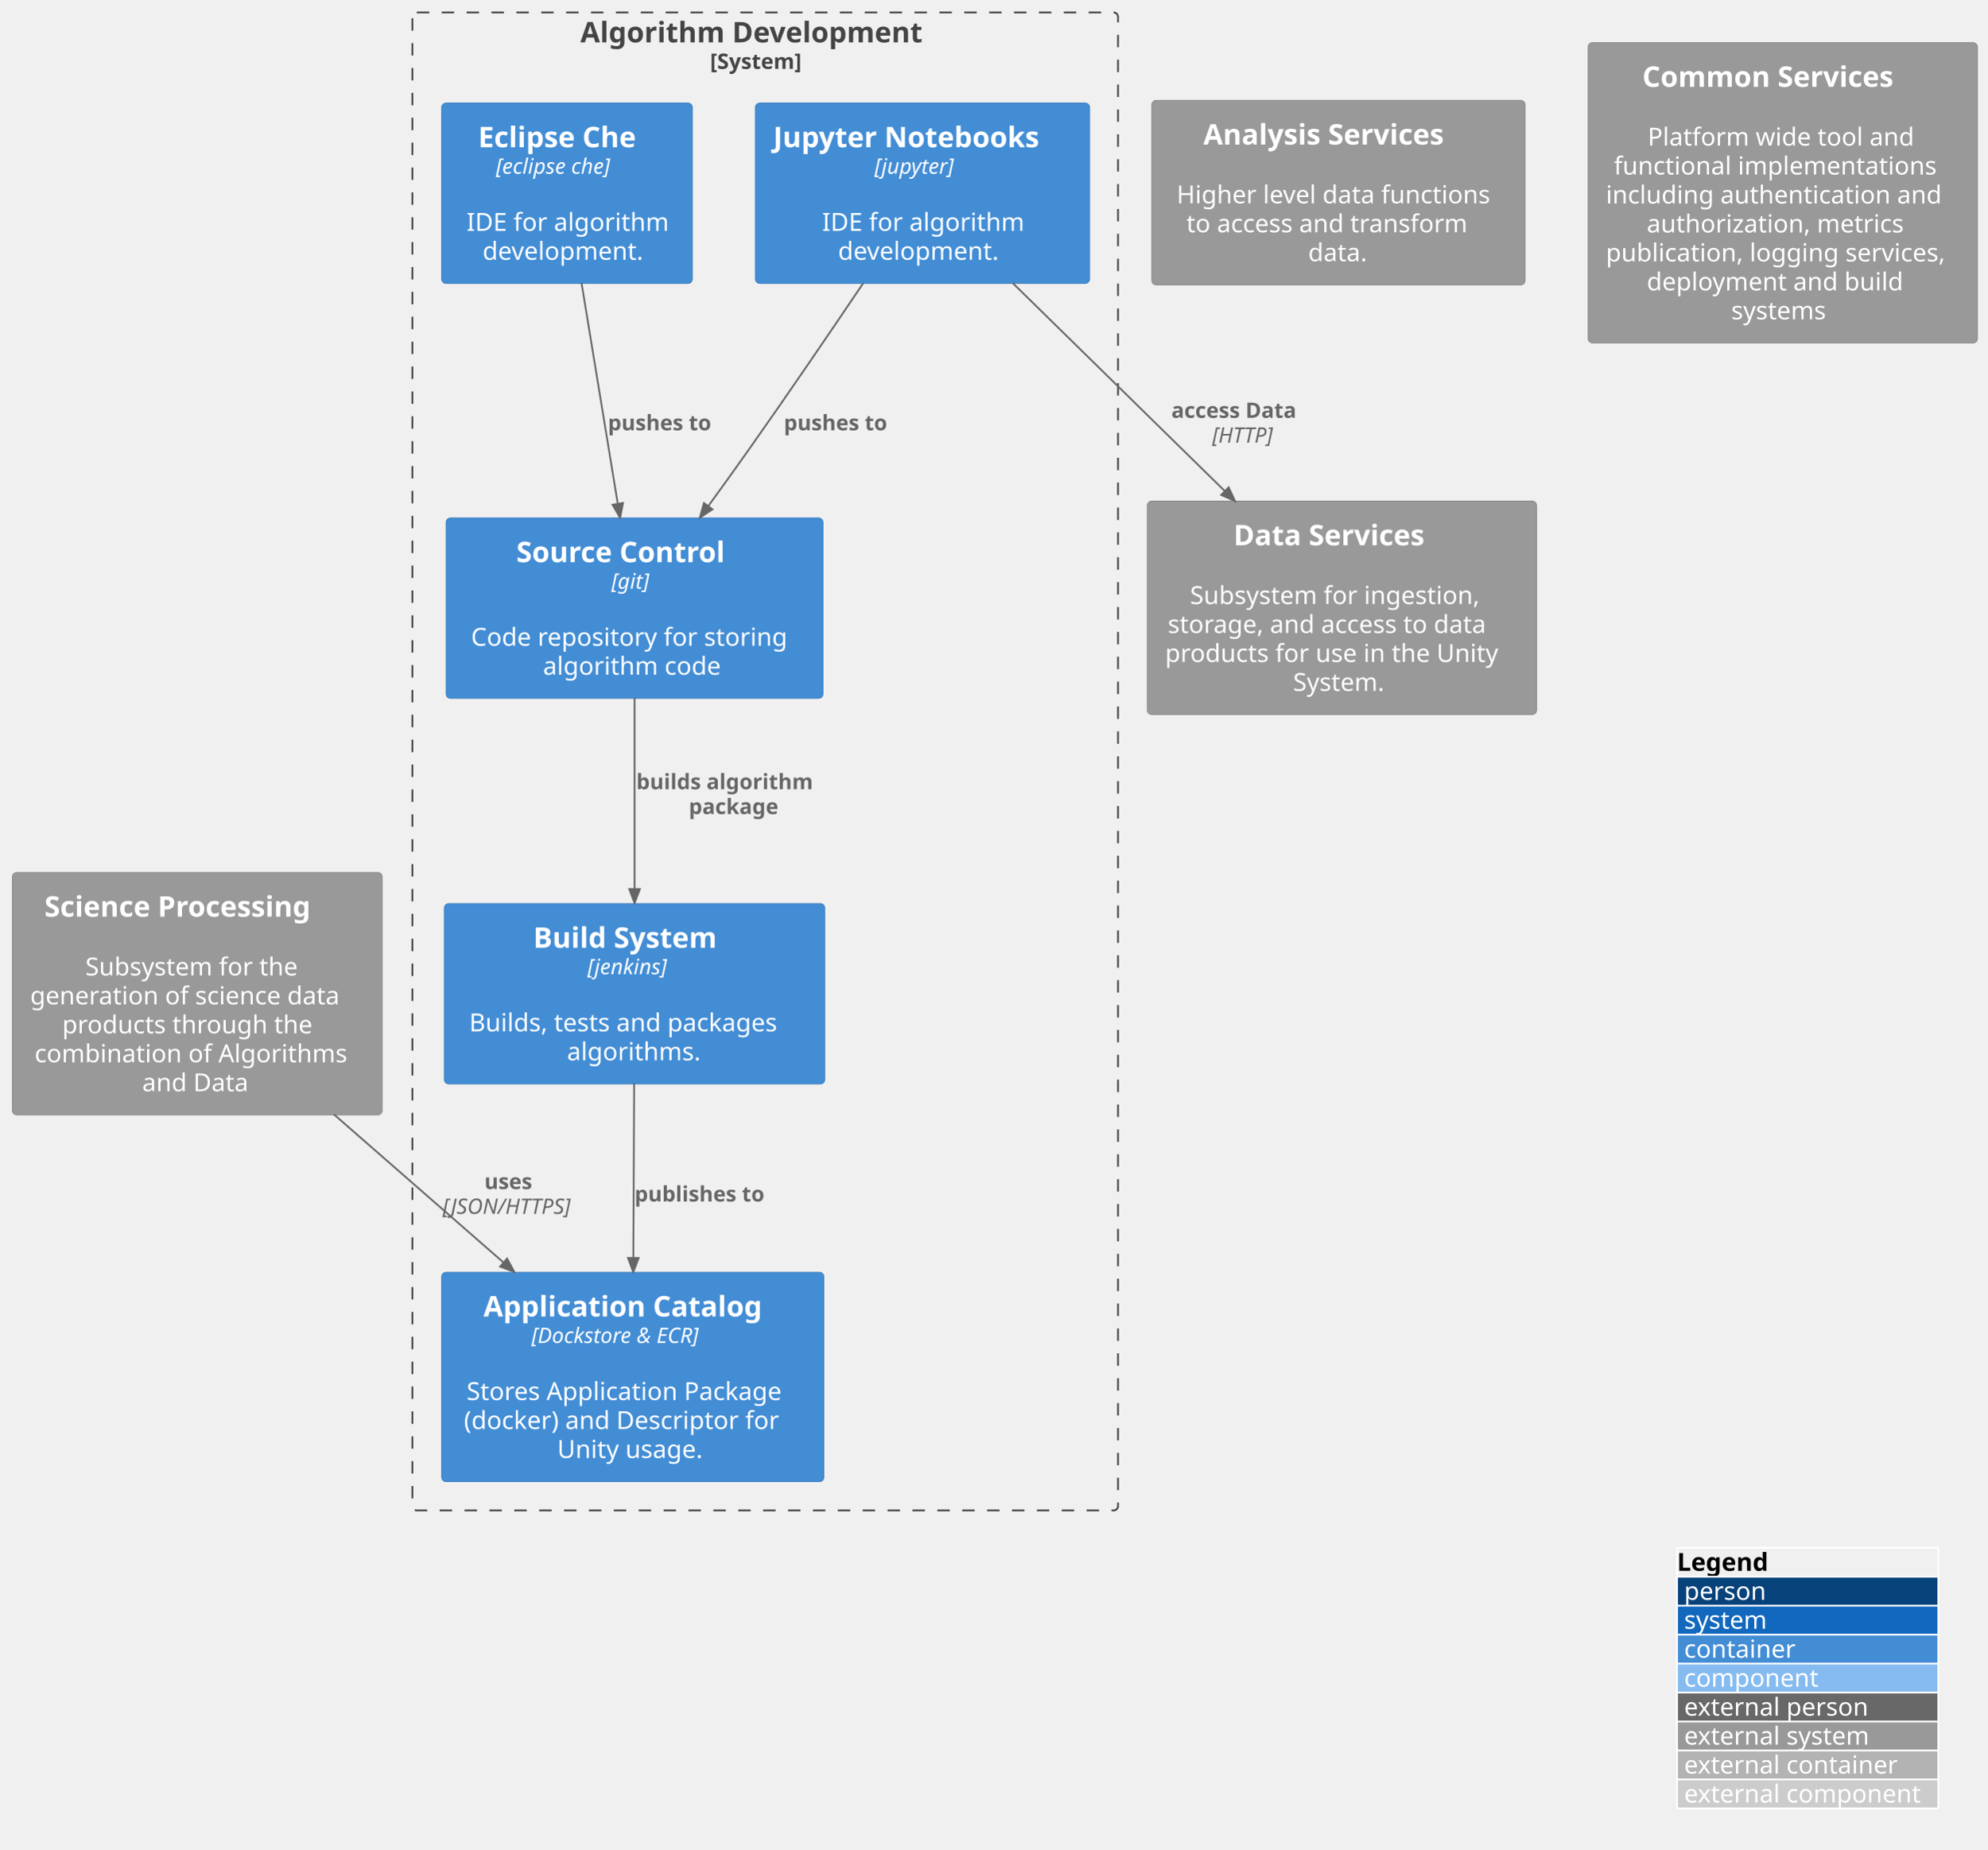
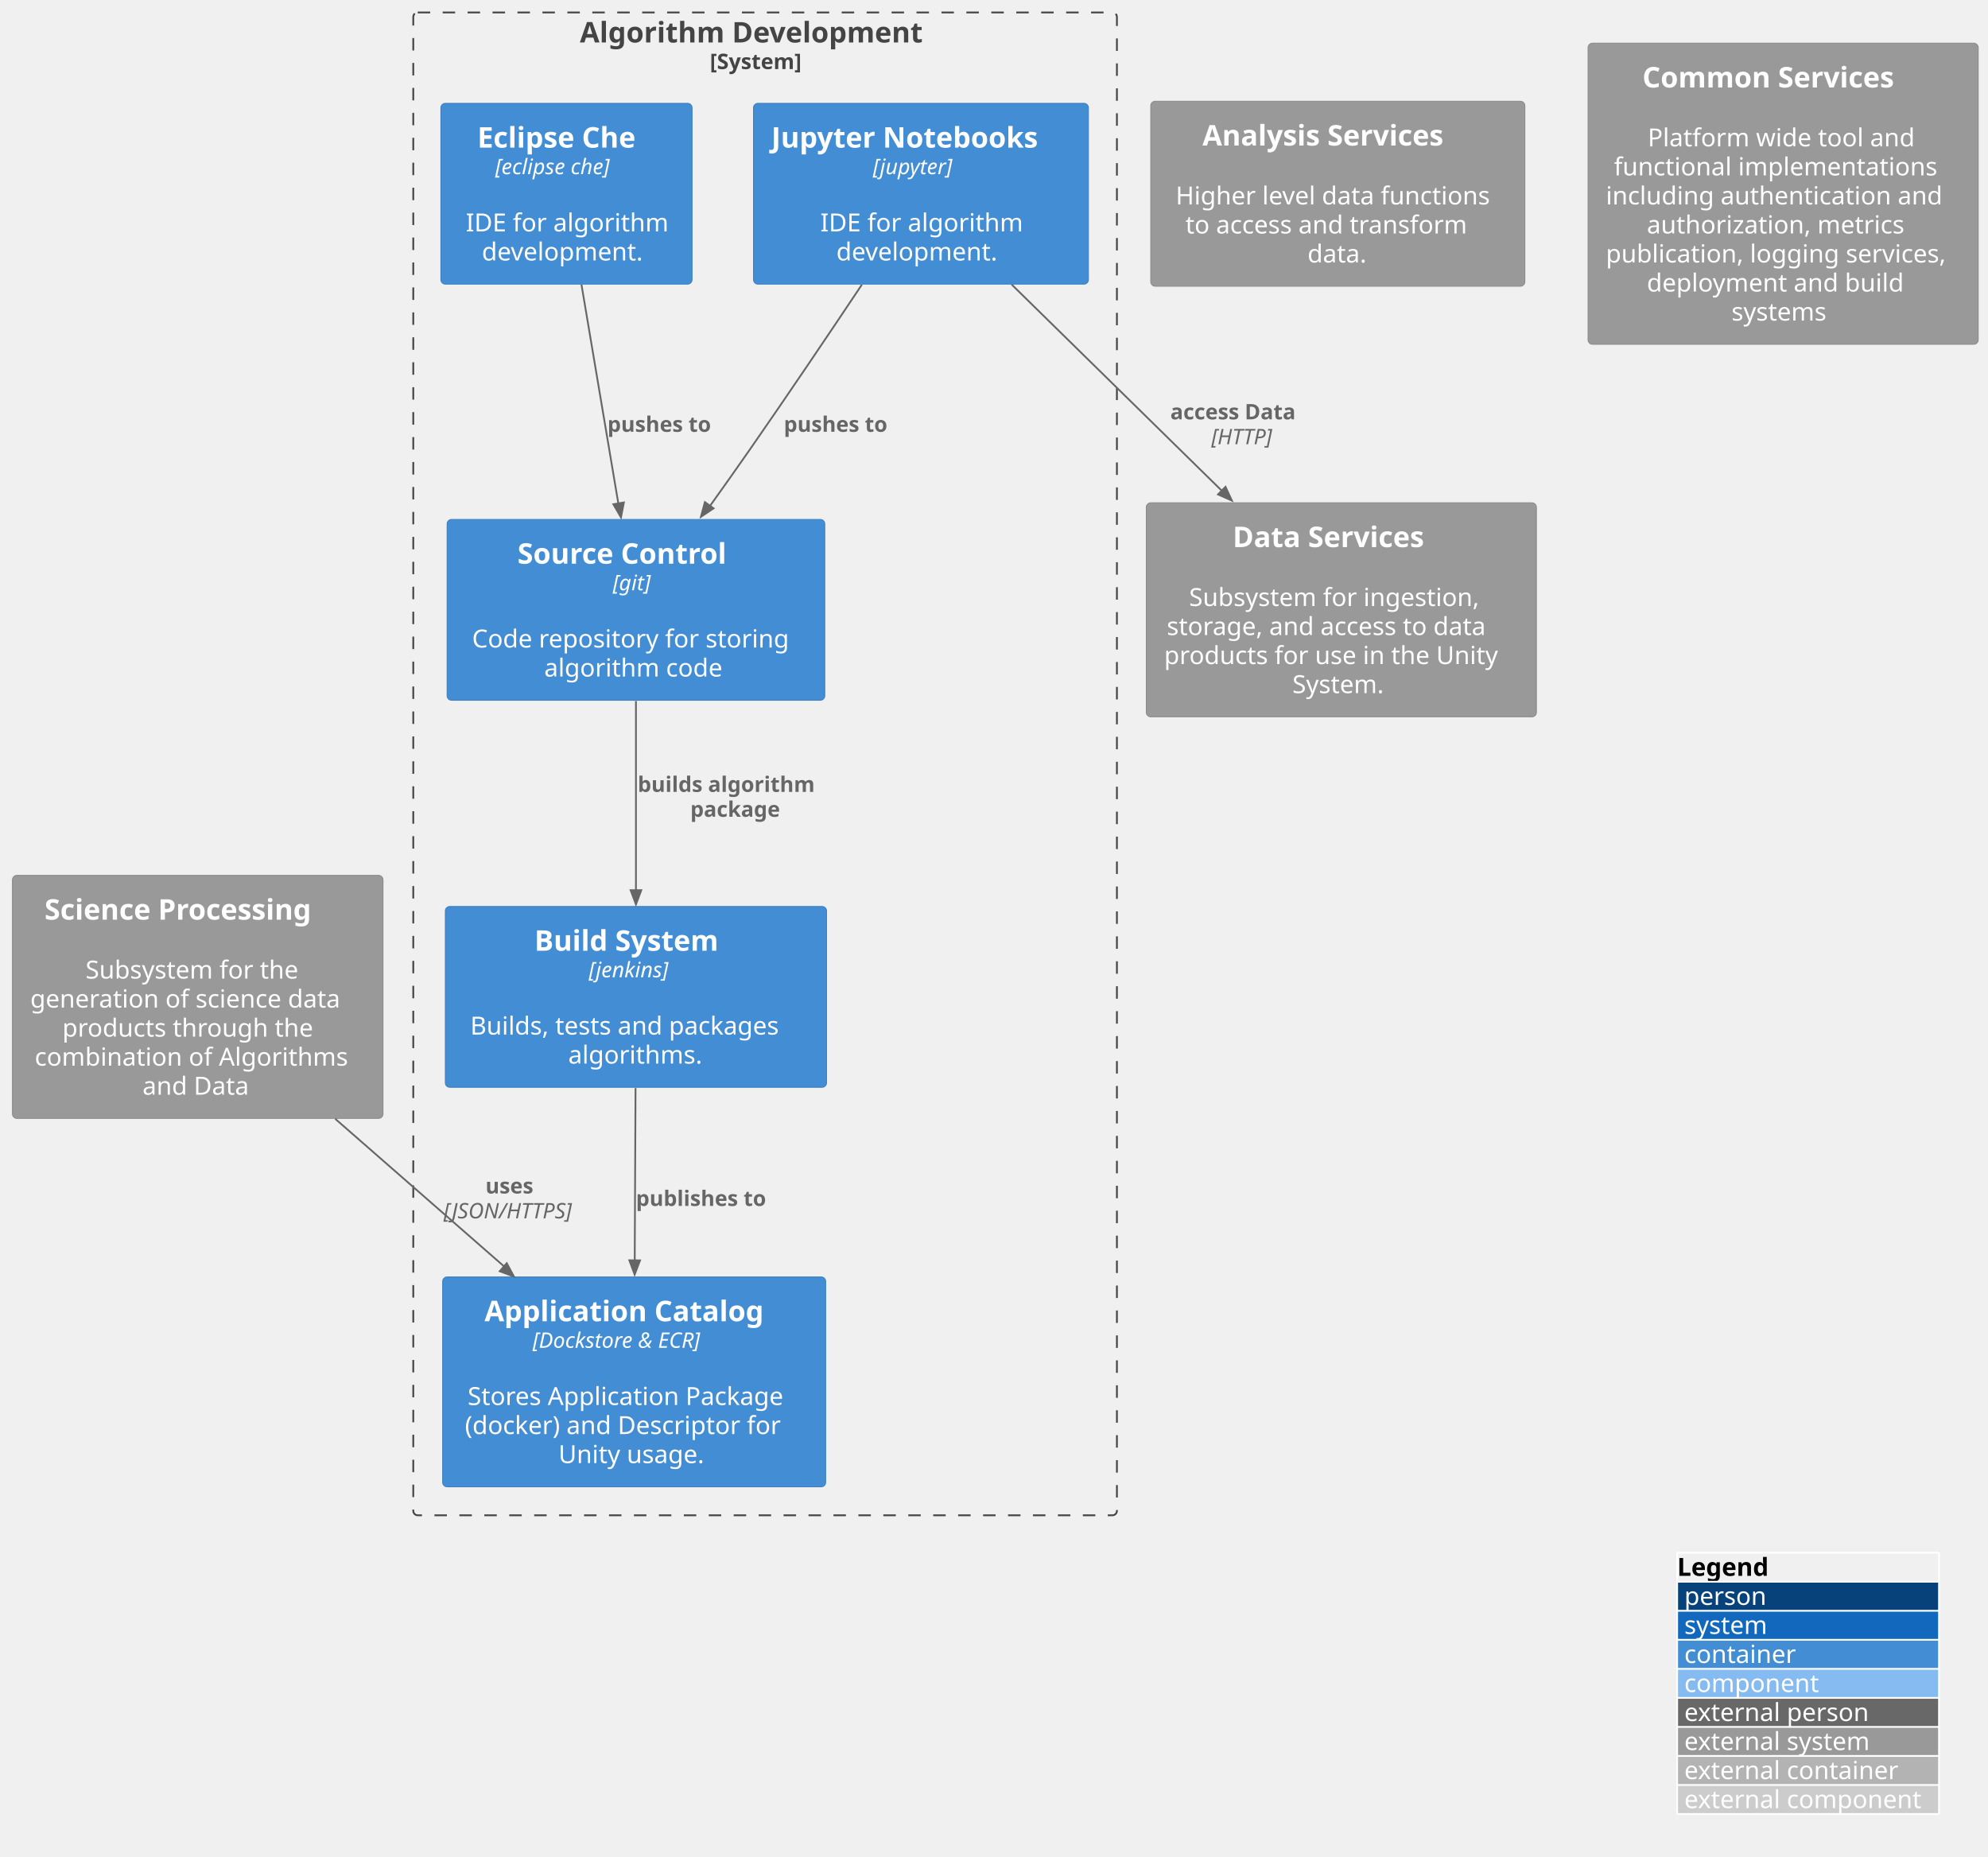
- <svg xmlns="http://www.w3.org/2000/svg" contentStyleType="text/css" height="1041px" preserveAspectRatio="none" style="width:1118px;height:1041px;background:#FFFFFF;" version="1.1" viewBox="0 0 1118 1041" width="1118px" zoomAndPan="magnify">
+ <svg xmlns="http://www.w3.org/2000/svg" contentStyleType="text/css" height="1042px" preserveAspectRatio="none" style="width:1116px;height:1042px;background:#FFFFFF;" version="1.1" viewBox="0 0 1116 1042" width="1116px" zoomAndPan="magnify">
  <defs />
  <g>
    <g id="cluster_ADS">
-       <rect height="843" rx="2.5" ry="2.5" style="stroke:#444444;stroke-width:1.0;fill:none;stroke-dasharray:7.0,7.0;" width="397" x="232" y="7" />
-       <text fill="#444444" font-family="sans-serif" font-size="16" font-weight="bold" lengthAdjust="spacing" textLength="208" x="326.5" y="23.852">Algorithm Development</text>
-       <text fill="#444444" font-family="sans-serif" font-size="12" font-weight="bold" lengthAdjust="spacing" textLength="62" x="399.5" y="38.764">[System]</text>
+       <rect height="843.54" rx="2.5" ry="2.5" style="stroke:#444444;stroke-width:1.0;fill:none;stroke-dasharray:7.0,7.0;" width="395" x="232" y="7" />
+       <text fill="#444444" font-family="sans-serif" font-size="16" font-weight="bold" lengthAdjust="spacing" textLength="208" x="325.5" y="23.852">Algorithm Development</text>
+       <text fill="#444444" font-family="sans-serif" font-size="12" font-weight="bold" lengthAdjust="spacing" textLength="62" x="398.5" y="38.764">[System]</text>
    </g>
    <g id="elem_ac">
-       <rect fill="#438DD5" height="117.781" rx="2.5" ry="2.5" style="stroke:#3C7FC0;stroke-width:0.5;" width="215" x="248.5" y="716" />
-       <text fill="#FFFFFF" font-family="sans-serif" font-size="16" font-weight="bold" lengthAdjust="spacing" textLength="168" x="272" y="740.852">Application Catalog</text>
-       <text fill="#FFFFFF" font-family="sans-serif" font-size="12" font-style="italic" lengthAdjust="spacing" textLength="114" x="299" y="755.764">[Dockstore &amp; ECR]</text>
-       <text fill="#FFFFFF" font-family="sans-serif" font-size="14" lengthAdjust="spacing" textLength="4" x="354" y="771.589"> </text>
-       <text fill="#FFFFFF" font-family="sans-serif" font-size="14" lengthAdjust="spacing" textLength="187" x="262.5" y="787.886">Stores Application Package</text>
-       <text fill="#FFFFFF" font-family="sans-serif" font-size="14" lengthAdjust="spacing" textLength="186" x="261" y="804.183">(docker) and Descriptor for</text>
-       <text fill="#FFFFFF" font-family="sans-serif" font-size="14" lengthAdjust="spacing" textLength="85" x="313.5" y="820.48">Unity usage.</text>
+       <rect fill="#438DD5" height="117.781" rx="2.5" ry="2.5" style="stroke:#3C7FC0;stroke-width:0.5;" width="215" x="248.5" y="716.76" />
+       <text fill="#FFFFFF" font-family="sans-serif" font-size="16" font-weight="bold" lengthAdjust="spacing" textLength="168" x="272" y="741.612">Application Catalog</text>
+       <text fill="#FFFFFF" font-family="sans-serif" font-size="12" font-style="italic" lengthAdjust="spacing" textLength="114" x="299" y="756.524">[Dockstore &amp; ECR]</text>
+       <text fill="#FFFFFF" font-family="sans-serif" font-size="14" lengthAdjust="spacing" textLength="4" x="354" y="772.349"> </text>
+       <text fill="#FFFFFF" font-family="sans-serif" font-size="14" lengthAdjust="spacing" textLength="187" x="262.5" y="788.646">Stores Application Package</text>
+       <text fill="#FFFFFF" font-family="sans-serif" font-size="14" lengthAdjust="spacing" textLength="186" x="261" y="804.943">(docker) and Descriptor for</text>
+       <text fill="#FFFFFF" font-family="sans-serif" font-size="14" lengthAdjust="spacing" textLength="85" x="313.5" y="821.24">Unity usage.</text>
    </g>
    <g id="elem_ec">
-       <rect fill="#438DD5" height="101.484" rx="2.5" ry="2.5" style="stroke:#3C7FC0;stroke-width:0.5;" width="141" x="248.5" y="58" />
-       <text fill="#FFFFFF" font-family="sans-serif" font-size="16" font-weight="bold" lengthAdjust="spacing" textLength="100" x="269" y="82.852">Eclipse Che</text>
-       <text fill="#FFFFFF" font-family="sans-serif" font-size="12" font-style="italic" lengthAdjust="spacing" textLength="80" x="279" y="97.764">[eclipse che]</text>
-       <text fill="#FFFFFF" font-family="sans-serif" font-size="14" lengthAdjust="spacing" textLength="4" x="317" y="113.589"> </text>
-       <text fill="#FFFFFF" font-family="sans-serif" font-size="14" lengthAdjust="spacing" textLength="113" x="262.5" y="129.886">IDE for algorithm</text>
-       <text fill="#FFFFFF" font-family="sans-serif" font-size="14" lengthAdjust="spacing" textLength="95" x="271.5" y="146.183">development.</text>
+       <rect fill="#438DD5" height="101.484" rx="2.5" ry="2.5" style="stroke:#3C7FC0;stroke-width:0.5;" width="141" x="247.5" y="58" />
+       <text fill="#FFFFFF" font-family="sans-serif" font-size="16" font-weight="bold" lengthAdjust="spacing" textLength="100" x="268" y="82.852">Eclipse Che</text>
+       <text fill="#FFFFFF" font-family="sans-serif" font-size="12" font-style="italic" lengthAdjust="spacing" textLength="80" x="278" y="97.764">[eclipse che]</text>
+       <text fill="#FFFFFF" font-family="sans-serif" font-size="14" lengthAdjust="spacing" textLength="4" x="316" y="113.589"> </text>
+       <text fill="#FFFFFF" font-family="sans-serif" font-size="14" lengthAdjust="spacing" textLength="113" x="261.5" y="129.886">IDE for algorithm</text>
+       <text fill="#FFFFFF" font-family="sans-serif" font-size="14" lengthAdjust="spacing" textLength="95" x="270.5" y="146.183">development.</text>
    </g>
    <g id="elem_jn">
-       <rect fill="#438DD5" height="101.484" rx="2.5" ry="2.5" style="stroke:#3C7FC0;stroke-width:0.5;" width="188" x="425" y="58" />
-       <text fill="#FFFFFF" font-family="sans-serif" font-size="16" font-weight="bold" lengthAdjust="spacing" textLength="168" x="435" y="82.852">Jupyter Notebooks</text>
-       <text fill="#FFFFFF" font-family="sans-serif" font-size="12" font-style="italic" lengthAdjust="spacing" textLength="54" x="492" y="97.764">[jupyter]</text>
-       <text fill="#FFFFFF" font-family="sans-serif" font-size="14" lengthAdjust="spacing" textLength="4" x="517" y="113.589"> </text>
-       <text fill="#FFFFFF" font-family="sans-serif" font-size="14" lengthAdjust="spacing" textLength="113" x="462.5" y="129.886">IDE for algorithm</text>
-       <text fill="#FFFFFF" font-family="sans-serif" font-size="14" lengthAdjust="spacing" textLength="95" x="471.5" y="146.183">development.</text>
+       <rect fill="#438DD5" height="101.484" rx="2.5" ry="2.5" style="stroke:#3C7FC0;stroke-width:0.5;" width="188" x="423" y="58" />
+       <text fill="#FFFFFF" font-family="sans-serif" font-size="16" font-weight="bold" lengthAdjust="spacing" textLength="168" x="433" y="82.852">Jupyter Notebooks</text>
+       <text fill="#FFFFFF" font-family="sans-serif" font-size="12" font-style="italic" lengthAdjust="spacing" textLength="54" x="490" y="97.764">[jupyter]</text>
+       <text fill="#FFFFFF" font-family="sans-serif" font-size="14" lengthAdjust="spacing" textLength="4" x="515" y="113.589"> </text>
+       <text fill="#FFFFFF" font-family="sans-serif" font-size="14" lengthAdjust="spacing" textLength="113" x="460.5" y="129.886">IDE for algorithm</text>
+       <text fill="#FFFFFF" font-family="sans-serif" font-size="14" lengthAdjust="spacing" textLength="95" x="469.5" y="146.183">development.</text>
    </g>
    <g id="elem_cicd">
-       <rect fill="#438DD5" height="101.484" rx="2.5" ry="2.5" style="stroke:#3C7FC0;stroke-width:0.5;" width="214" x="250" y="508.5" />
-       <text fill="#FFFFFF" font-family="sans-serif" font-size="16" font-weight="bold" lengthAdjust="spacing" textLength="114" x="300" y="533.352">Build System</text>
-       <text fill="#FFFFFF" font-family="sans-serif" font-size="12" font-style="italic" lengthAdjust="spacing" textLength="53" x="330.5" y="548.264">[jenkins]</text>
-       <text fill="#FFFFFF" font-family="sans-serif" font-size="14" lengthAdjust="spacing" textLength="4" x="355" y="564.089"> </text>
-       <text fill="#FFFFFF" font-family="sans-serif" font-size="14" lengthAdjust="spacing" textLength="186" x="264" y="580.386">Builds, tests and packages</text>
-       <text fill="#FFFFFF" font-family="sans-serif" font-size="14" lengthAdjust="spacing" textLength="76" x="319" y="596.683">algorithms.</text>
+       <rect fill="#438DD5" height="101.484" rx="2.5" ry="2.5" style="stroke:#3C7FC0;stroke-width:0.5;" width="214" x="250" y="508.81" />
+       <text fill="#FFFFFF" font-family="sans-serif" font-size="16" font-weight="bold" lengthAdjust="spacing" textLength="114" x="300" y="533.662">Build System</text>
+       <text fill="#FFFFFF" font-family="sans-serif" font-size="12" font-style="italic" lengthAdjust="spacing" textLength="53" x="330.5" y="548.574">[jenkins]</text>
+       <text fill="#FFFFFF" font-family="sans-serif" font-size="14" lengthAdjust="spacing" textLength="4" x="355" y="564.399"> </text>
+       <text fill="#FFFFFF" font-family="sans-serif" font-size="14" lengthAdjust="spacing" textLength="186" x="264" y="580.696">Builds, tests and packages</text>
+       <text fill="#FFFFFF" font-family="sans-serif" font-size="14" lengthAdjust="spacing" textLength="76" x="319" y="596.993">algorithms.</text>
    </g>
    <g id="elem_git">
-       <rect fill="#438DD5" height="101.484" rx="2.5" ry="2.5" style="stroke:#3C7FC0;stroke-width:0.5;" width="212" x="251" y="291.5" />
-       <text fill="#FFFFFF" font-family="sans-serif" font-size="16" font-weight="bold" lengthAdjust="spacing" textLength="133" x="290.5" y="316.352">Source Control</text>
-       <text fill="#FFFFFF" font-family="sans-serif" font-size="12" font-style="italic" lengthAdjust="spacing" textLength="26" x="344" y="331.264">[git]</text>
-       <text fill="#FFFFFF" font-family="sans-serif" font-size="14" lengthAdjust="spacing" textLength="4" x="355" y="347.089"> </text>
-       <text fill="#FFFFFF" font-family="sans-serif" font-size="14" lengthAdjust="spacing" textLength="184" x="265" y="363.386">Code repository for storing</text>
-       <text fill="#FFFFFF" font-family="sans-serif" font-size="14" lengthAdjust="spacing" textLength="103" x="305.5" y="379.683">algorithm code</text>
+       <rect fill="#438DD5" height="101.484" rx="2.5" ry="2.5" style="stroke:#3C7FC0;stroke-width:0.5;" width="212" x="251" y="291.56" />
+       <text fill="#FFFFFF" font-family="sans-serif" font-size="16" font-weight="bold" lengthAdjust="spacing" textLength="133" x="290.5" y="316.412">Source Control</text>
+       <text fill="#FFFFFF" font-family="sans-serif" font-size="12" font-style="italic" lengthAdjust="spacing" textLength="26" x="344" y="331.324">[git]</text>
+       <text fill="#FFFFFF" font-family="sans-serif" font-size="14" lengthAdjust="spacing" textLength="4" x="355" y="347.149"> </text>
+       <text fill="#FFFFFF" font-family="sans-serif" font-size="14" lengthAdjust="spacing" textLength="184" x="265" y="363.446">Code repository for storing</text>
+       <text fill="#FFFFFF" font-family="sans-serif" font-size="14" lengthAdjust="spacing" textLength="103" x="305.5" y="379.743">algorithm code</text>
    </g>
    <g id="elem_sps">
-       <rect fill="#999999" height="136.406" rx="2.5" ry="2.5" style="stroke:#8A8A8A;stroke-width:0.5;" width="208" x="7" y="491" />
-       <text fill="#FFFFFF" font-family="sans-serif" font-size="16" font-weight="bold" lengthAdjust="spacing" textLength="172" x="25" y="515.852">Science Processing</text>
-       <text fill="#FFFFFF" font-family="sans-serif" font-size="14" lengthAdjust="spacing" textLength="4" x="109" y="532.62"> </text>
-       <text fill="#FFFFFF" font-family="sans-serif" font-size="14" lengthAdjust="spacing" textLength="126" x="48" y="548.917">Subsystem for the</text>
-       <text fill="#FFFFFF" font-family="sans-serif" font-size="14" lengthAdjust="spacing" textLength="184" x="17" y="565.214">generation of science data</text>
-       <text fill="#FFFFFF" font-family="sans-serif" font-size="14" lengthAdjust="spacing" textLength="148" x="35" y="581.511">products through the</text>
-       <text fill="#FFFFFF" font-family="sans-serif" font-size="14" lengthAdjust="spacing" textLength="179" x="19.5" y="597.808">combination of Algorithms</text>
-       <text fill="#FFFFFF" font-family="sans-serif" font-size="14" lengthAdjust="spacing" textLength="62" x="80" y="614.105">and Data</text>
+       <rect fill="#999999" height="136.406" rx="2.5" ry="2.5" style="stroke:#8A8A8A;stroke-width:0.5;" width="208" x="7" y="491.35" />
+       <text fill="#FFFFFF" font-family="sans-serif" font-size="16" font-weight="bold" lengthAdjust="spacing" textLength="172" x="25" y="516.202">Science Processing</text>
+       <text fill="#FFFFFF" font-family="sans-serif" font-size="14" lengthAdjust="spacing" textLength="4" x="109" y="532.97"> </text>
+       <text fill="#FFFFFF" font-family="sans-serif" font-size="14" lengthAdjust="spacing" textLength="126" x="48" y="549.267">Subsystem for the</text>
+       <text fill="#FFFFFF" font-family="sans-serif" font-size="14" lengthAdjust="spacing" textLength="184" x="17" y="565.564">generation of science data</text>
+       <text fill="#FFFFFF" font-family="sans-serif" font-size="14" lengthAdjust="spacing" textLength="148" x="35" y="581.861">products through the</text>
+       <text fill="#FFFFFF" font-family="sans-serif" font-size="14" lengthAdjust="spacing" textLength="179" x="19.5" y="598.158">combination of Algorithms</text>
+       <text fill="#FFFFFF" font-family="sans-serif" font-size="14" lengthAdjust="spacing" textLength="62" x="80" y="614.455">and Data</text>
    </g>
    <g id="elem_ds">
-       <rect fill="#999999" height="120.109" rx="2.5" ry="2.5" style="stroke:#8A8A8A;stroke-width:0.5;" width="219" x="645.5" y="282" />
-       <text fill="#FFFFFF" font-family="sans-serif" font-size="16" font-weight="bold" lengthAdjust="spacing" textLength="122" x="694" y="306.852">Data Services</text>
-       <text fill="#FFFFFF" font-family="sans-serif" font-size="14" lengthAdjust="spacing" textLength="4" x="753" y="323.62"> </text>
-       <text fill="#FFFFFF" font-family="sans-serif" font-size="14" lengthAdjust="spacing" textLength="171" x="669.5" y="339.917">Subsystem for ingestion,</text>
-       <text fill="#FFFFFF" font-family="sans-serif" font-size="14" lengthAdjust="spacing" textLength="192" x="657" y="356.214">storage, and access to data</text>
-       <text fill="#FFFFFF" font-family="sans-serif" font-size="14" lengthAdjust="spacing" textLength="195" x="655.5" y="372.511">products for use in the Unity</text>
-       <text fill="#FFFFFF" font-family="sans-serif" font-size="14" lengthAdjust="spacing" textLength="55" x="727.5" y="388.808">System.</text>
+       <rect fill="#999999" height="120.109" rx="2.5" ry="2.5" style="stroke:#8A8A8A;stroke-width:0.5;" width="219" x="643.5" y="282.24" />
+       <text fill="#FFFFFF" font-family="sans-serif" font-size="16" font-weight="bold" lengthAdjust="spacing" textLength="122" x="692" y="307.092">Data Services</text>
+       <text fill="#FFFFFF" font-family="sans-serif" font-size="14" lengthAdjust="spacing" textLength="4" x="751" y="323.86"> </text>
+       <text fill="#FFFFFF" font-family="sans-serif" font-size="14" lengthAdjust="spacing" textLength="171" x="667.5" y="340.157">Subsystem for ingestion,</text>
+       <text fill="#FFFFFF" font-family="sans-serif" font-size="14" lengthAdjust="spacing" textLength="192" x="655" y="356.454">storage, and access to data</text>
+       <text fill="#FFFFFF" font-family="sans-serif" font-size="14" lengthAdjust="spacing" textLength="195" x="653.5" y="372.751">products for use in the Unity</text>
+       <text fill="#FFFFFF" font-family="sans-serif" font-size="14" lengthAdjust="spacing" textLength="55" x="725.5" y="389.048">System.</text>
    </g>
    <g id="elem_as">
-       <rect fill="#999999" height="103.812" rx="2.5" ry="2.5" style="stroke:#8A8A8A;stroke-width:0.5;" width="210" x="648" y="56.5" />
-       <text fill="#FFFFFF" font-family="sans-serif" font-size="16" font-weight="bold" lengthAdjust="spacing" textLength="152" x="677" y="81.352">Analysis Services</text>
-       <text fill="#FFFFFF" font-family="sans-serif" font-size="14" lengthAdjust="spacing" textLength="4" x="751" y="98.12"> </text>
-       <text fill="#FFFFFF" font-family="sans-serif" font-size="14" lengthAdjust="spacing" textLength="182" x="662" y="114.417">Higher level data functions</text>
-       <text fill="#FFFFFF" font-family="sans-serif" font-size="14" lengthAdjust="spacing" textLength="167" x="667.5" y="130.714">to access and transform</text>
-       <text fill="#FFFFFF" font-family="sans-serif" font-size="14" lengthAdjust="spacing" textLength="34" x="736" y="147.011">data.</text>
+       <rect fill="#999999" height="103.812" rx="2.5" ry="2.5" style="stroke:#8A8A8A;stroke-width:0.5;" width="210" x="646" y="56.84" />
+       <text fill="#FFFFFF" font-family="sans-serif" font-size="16" font-weight="bold" lengthAdjust="spacing" textLength="152" x="675" y="81.692">Analysis Services</text>
+       <text fill="#FFFFFF" font-family="sans-serif" font-size="14" lengthAdjust="spacing" textLength="4" x="749" y="98.46"> </text>
+       <text fill="#FFFFFF" font-family="sans-serif" font-size="14" lengthAdjust="spacing" textLength="182" x="660" y="114.757">Higher level data functions</text>
+       <text fill="#FFFFFF" font-family="sans-serif" font-size="14" lengthAdjust="spacing" textLength="167" x="665.5" y="131.054">to access and transform</text>
+       <text fill="#FFFFFF" font-family="sans-serif" font-size="14" lengthAdjust="spacing" textLength="34" x="734" y="147.351">data.</text>
    </g>
    <g id="elem_cs">
-       <rect fill="#999999" height="169" rx="2.5" ry="2.5" style="stroke:#8A8A8A;stroke-width:0.5;" width="219" x="893.5" y="24" />
-       <text fill="#FFFFFF" font-family="sans-serif" font-size="16" font-weight="bold" lengthAdjust="spacing" textLength="158" x="924" y="48.852">Common Services</text>
-       <text fill="#FFFFFF" font-family="sans-serif" font-size="14" lengthAdjust="spacing" textLength="4" x="1001" y="65.62"> </text>
-       <text fill="#FFFFFF" font-family="sans-serif" font-size="14" lengthAdjust="spacing" textLength="152" x="927" y="81.917">Platform wide tool and</text>
-       <text fill="#FFFFFF" font-family="sans-serif" font-size="14" lengthAdjust="spacing" textLength="186" x="908" y="98.214">functional implementations</text>
-       <text fill="#FFFFFF" font-family="sans-serif" font-size="14" lengthAdjust="spacing" textLength="195" x="903.5" y="114.511">including authentication and</text>
-       <text fill="#FFFFFF" font-family="sans-serif" font-size="14" lengthAdjust="spacing" textLength="149" x="926.5" y="130.808">authorization, metrics</text>
-       <text fill="#FFFFFF" font-family="sans-serif" font-size="14" lengthAdjust="spacing" textLength="199" x="903.5" y="147.105">publication, logging services,</text>
-       <text fill="#FFFFFF" font-family="sans-serif" font-size="14" lengthAdjust="spacing" textLength="149" x="926.5" y="163.401">deployment and build</text>
-       <text fill="#FFFFFF" font-family="sans-serif" font-size="14" lengthAdjust="spacing" textLength="58" x="974" y="179.698">systems</text>
+       <rect fill="#999999" height="169" rx="2.5" ry="2.5" style="stroke:#8A8A8A;stroke-width:0.5;" width="219" x="891.5" y="24.24" />
+       <text fill="#FFFFFF" font-family="sans-serif" font-size="16" font-weight="bold" lengthAdjust="spacing" textLength="158" x="922" y="49.092">Common Services</text>
+       <text fill="#FFFFFF" font-family="sans-serif" font-size="14" lengthAdjust="spacing" textLength="4" x="999" y="65.86"> </text>
+       <text fill="#FFFFFF" font-family="sans-serif" font-size="14" lengthAdjust="spacing" textLength="152" x="925" y="82.157">Platform wide tool and</text>
+       <text fill="#FFFFFF" font-family="sans-serif" font-size="14" lengthAdjust="spacing" textLength="186" x="906" y="98.454">functional implementations</text>
+       <text fill="#FFFFFF" font-family="sans-serif" font-size="14" lengthAdjust="spacing" textLength="195" x="901.5" y="114.751">including authentication and</text>
+       <text fill="#FFFFFF" font-family="sans-serif" font-size="14" lengthAdjust="spacing" textLength="149" x="924.5" y="131.048">authorization, metrics</text>
+       <text fill="#FFFFFF" font-family="sans-serif" font-size="14" lengthAdjust="spacing" textLength="199" x="901.5" y="147.345">publication, logging services,</text>
+       <text fill="#FFFFFF" font-family="sans-serif" font-size="14" lengthAdjust="spacing" textLength="149" x="924.5" y="163.641">deployment and build</text>
+       <text fill="#FFFFFF" font-family="sans-serif" font-size="14" lengthAdjust="spacing" textLength="58" x="972" y="179.938">systems</text>
    </g>
    <g id="link_ec_git">
-       <path d="M327.15,159.16 C333.14,195.63 341.28,245.25 347.55,283.45 " fill="none" id="ec-to-git" style="stroke:#666666;stroke-width:1.0;" />
-       <polygon fill="#666666" points="348.86,291.42,350.521,283.039,344.601,284.013,348.86,291.42" style="stroke:#666666;stroke-width:1.0;" />
-       <text fill="#666666" font-family="sans-serif" font-size="12" font-weight="bold" lengthAdjust="spacing" textLength="71" x="342" y="242.139">pushes to</text>
+       <path d="M326.41,159.7 C332.51,195.92 340.78,245 347.18,283.01 " fill="none" id="ec-to-git" style="stroke:#666666;stroke-width:1.0;" />
+       <polygon fill="#666666" points="348.6,290.43,350.229,282.043,344.313,283.04,348.6,290.43" style="stroke:#666666;stroke-width:1.0;" />
+       <text fill="#666666" font-family="sans-serif" font-size="12" font-weight="bold" lengthAdjust="spacing" textLength="71" x="341" y="242.379">pushes to</text>
    </g>
    <g id="link_jn_git">
-       <path d="M485.73,159.24 C467.19,186.74 443.56,221.43 422,252 C414.51,262.62 406.42,273.87 398.58,284.66 " fill="none" id="jn-to-git" style="stroke:#666666;stroke-width:1.0;" />
-       <polygon fill="#666666" points="393.73,291.31,400.865,286.61,396.016,283.077,393.73,291.31" style="stroke:#666666;stroke-width:1.0;" />
-       <text fill="#666666" font-family="sans-serif" font-size="12" font-weight="bold" lengthAdjust="spacing" textLength="71" x="441" y="242.139">pushes to</text>
+       <path d="M483.82,159.79 C465.5,187.22 442.21,221.76 421,252.24 C413.84,262.53 406.14,273.41 398.63,283.9 " fill="none" id="jn-to-git" style="stroke:#666666;stroke-width:1.0;" />
+       <polygon fill="#666666" points="393.48,290.09,400.578,285.334,395.701,281.84,393.48,290.09" style="stroke:#666666;stroke-width:1.0;" />
+       <text fill="#666666" font-family="sans-serif" font-size="12" font-weight="bold" lengthAdjust="spacing" textLength="71" x="440" y="242.379">pushes to</text>
    </g>
    <g id="link_git_cicd">
-       <path d="M357,392.6 C357,424.61 357,466.38 357,499.94 " fill="none" id="git-to-cicd" style="stroke:#666666;stroke-width:1.0;" />
-       <polygon fill="#666666" points="357,508.28,360,500.28,354,500.28,357,508.28" style="stroke:#666666;stroke-width:1.0;" />
-       <text fill="#666666" font-family="sans-serif" font-size="12" font-weight="bold" lengthAdjust="spacing" textLength="115" x="358" y="444.139">builds algorithm</text>
-       <text fill="#666666" font-family="sans-serif" font-size="12" font-weight="bold" lengthAdjust="spacing" textLength="60" x="387.5" y="458.107">package</text>
+       <path d="M357,393.49 C357,425.31 357,466.6 357,499.92 " fill="none" id="git-to-cicd" style="stroke:#666666;stroke-width:1.0;" />
+       <polygon fill="#666666" points="357,507.65,360,499.65,354,499.65,357,507.65" style="stroke:#666666;stroke-width:1.0;" />
+       <text fill="#666666" font-family="sans-serif" font-size="12" font-weight="bold" lengthAdjust="spacing" textLength="115" x="358" y="444.489">builds algorithm</text>
+       <text fill="#666666" font-family="sans-serif" font-size="12" font-weight="bold" lengthAdjust="spacing" textLength="60" x="387.5" y="458.457">package</text>
    </g>
    <g id="link_cicd_ac">
-       <path d="M356.77,609.63 C356.63,638.76 356.46,675.95 356.31,707.58 " fill="none" id="cicd-to-ac" style="stroke:#666666;stroke-width:1.0;" />
-       <polygon fill="#666666" points="356.27,715.91,359.313,707.926,353.313,707.894,356.27,715.91" style="stroke:#666666;stroke-width:1.0;" />
-       <text fill="#666666" font-family="sans-serif" font-size="12" font-weight="bold" lengthAdjust="spacing" textLength="88" x="357" y="676.139">publishes to</text>
+       <path d="M356.77,610.75 C356.63,639.67 356.46,676.39 356.31,707.74 " fill="none" id="cicd-to-ac" style="stroke:#666666;stroke-width:1.0;" />
+       <polygon fill="#666666" points="356.27,715.43,359.299,707.441,353.299,707.419,356.27,715.43" style="stroke:#666666;stroke-width:1.0;" />
+       <text fill="#666666" font-family="sans-serif" font-size="12" font-weight="bold" lengthAdjust="spacing" textLength="88" x="357" y="676.899">publishes to</text>
    </g>
    <g id="link_jn_ds">
-       <path d="M569.63,159.16 C604.47,193.34 651.09,239.07 688.86,276.13 " fill="none" id="jn-to-ds" style="stroke:#666666;stroke-width:1.0;" />
-       <polygon fill="#666666" points="694.85,281.99,691.236,274.248,687.037,278.533,694.85,281.99" style="stroke:#666666;stroke-width:1.0;" />
-       <text fill="#666666" font-family="sans-serif" font-size="12" font-weight="bold" lengthAdjust="spacing" textLength="86" x="659" y="235.139">access Data</text>
-       <text fill="#666666" font-family="sans-serif" font-size="12" font-style="italic" lengthAdjust="spacing" textLength="40" x="682" y="249.107">[HTTP]</text>
+       <path d="M567.92,159.7 C602.65,193.78 648.98,239.24 686.6,276.15 " fill="none" id="jn-to-ds" style="stroke:#666666;stroke-width:1.0;" />
+       <polygon fill="#666666" points="691.56,281,687.956,273.253,683.751,277.533,691.56,281" style="stroke:#666666;stroke-width:1.0;" />
+       <text fill="#666666" font-family="sans-serif" font-size="12" font-weight="bold" lengthAdjust="spacing" textLength="86" x="657" y="235.379">access Data</text>
+       <text fill="#666666" font-family="sans-serif" font-size="12" font-style="italic" lengthAdjust="spacing" textLength="40" x="680" y="249.347">[HTTP]</text>
    </g>
    <g id="link_sps_ac">
-       <path d="M187.85,627.12 C218.24,653.67 253.01,684.04 283.02,710.25 " fill="none" id="sps-to-ac" style="stroke:#666666;stroke-width:1.0;" />
-       <polygon fill="#666666" points="289.35,715.78,285.292,708.261,281.349,712.783,289.35,715.78" style="stroke:#666666;stroke-width:1.0;" />
-       <text fill="#666666" font-family="sans-serif" font-size="12" font-weight="bold" lengthAdjust="spacing" textLength="34" x="272.5" y="669.139">uses</text>
-       <text fill="#666666" font-family="sans-serif" font-size="12" font-style="italic" lengthAdjust="spacing" textLength="81" x="249" y="683.107">[JSON/HTTPS]</text>
+       <path d="M188.18,628 C218.44,654.44 252.98,684.63 282.83,710.71 " fill="none" id="sps-to-ac" style="stroke:#666666;stroke-width:1.0;" />
+       <polygon fill="#666666" points="288.52,716.56,284.471,709.036,280.522,713.554,288.52,716.56" style="stroke:#666666;stroke-width:1.0;" />
+       <text fill="#666666" font-family="sans-serif" font-size="12" font-weight="bold" lengthAdjust="spacing" textLength="34" x="272.5" y="669.899">uses</text>
+       <text fill="#666666" font-family="sans-serif" font-size="12" font-style="italic" lengthAdjust="spacing" textLength="81" x="249" y="683.867">[JSON/HTTPS]</text>
    </g>
-     <rect height="162.672" rx="7.5" ry="7.5" style="stroke:#00000000;stroke-width:1.0;fill:none;" width="159" x="937.5" y="863" />
-     <text fill="#000000" font-family="sans-serif" font-size="14" font-weight="bold" lengthAdjust="spacing" textLength="59" x="943.5" y="883.995">Legend</text>
-     <text fill="#FFFFFF" font-family="sans-serif" font-size="14" lengthAdjust="spacing" textLength="4" x="1002.5" y="883.995"> </text>
-     <rect fill="#08427B" height="16.297" style="stroke:none;stroke-width:1.0;" width="147" x="943.5" y="887.297" />
-     <text fill="#FFFFFF" font-family="sans-serif" font-size="14" lengthAdjust="spacing" textLength="49" x="947.5" y="900.292">person</text>
-     <rect fill="#1168BD" height="16.297" style="stroke:none;stroke-width:1.0;" width="147" x="943.5" y="903.594" />
-     <text fill="#FFFFFF" font-family="sans-serif" font-size="14" lengthAdjust="spacing" textLength="50" x="947.5" y="916.589">system</text>
-     <rect fill="#438DD5" height="16.297" style="stroke:none;stroke-width:1.0;" width="147" x="943.5" y="919.891" />
-     <text fill="#FFFFFF" font-family="sans-serif" font-size="14" lengthAdjust="spacing" textLength="65" x="947.5" y="932.886">container</text>
-     <rect fill="#85BBF0" height="16.297" style="stroke:none;stroke-width:1.0;" width="147" x="943.5" y="936.188" />
-     <text fill="#FFFFFF" font-family="sans-serif" font-size="14" lengthAdjust="spacing" textLength="80" x="947.5" y="949.183">component</text>
-     <rect fill="#686868" height="16.297" style="stroke:none;stroke-width:1.0;" width="147" x="943.5" y="952.484" />
-     <text fill="#FFFFFF" font-family="sans-serif" font-size="14" lengthAdjust="spacing" textLength="108" x="947.5" y="965.48">external person</text>
-     <rect fill="#999999" height="16.297" style="stroke:none;stroke-width:1.0;" width="147" x="943.5" y="968.781" />
-     <text fill="#FFFFFF" font-family="sans-serif" font-size="14" lengthAdjust="spacing" textLength="109" x="947.5" y="981.776">external system</text>
-     <rect fill="#B3B3B3" height="16.297" style="stroke:none;stroke-width:1.0;" width="147" x="943.5" y="985.078" />
-     <text fill="#FFFFFF" font-family="sans-serif" font-size="14" lengthAdjust="spacing" textLength="124" x="947.5" y="998.073">external container</text>
-     <rect fill="#CCCCCC" height="16.297" style="stroke:none;stroke-width:1.0;" width="147" x="943.5" y="1001.375" />
-     <text fill="#FFFFFF" font-family="sans-serif" font-size="14" lengthAdjust="spacing" textLength="139" x="947.5" y="1014.37">external component</text>
-     <line style="stroke:#FFFFFF;stroke-width:1.0;" x1="943.5" x2="1090.5" y1="871" y2="871" />
-     <line style="stroke:#FFFFFF;stroke-width:1.0;" x1="943.5" x2="1090.5" y1="887.297" y2="887.297" />
-     <line style="stroke:#FFFFFF;stroke-width:1.0;" x1="943.5" x2="1090.5" y1="903.594" y2="903.594" />
-     <line style="stroke:#FFFFFF;stroke-width:1.0;" x1="943.5" x2="1090.5" y1="919.891" y2="919.891" />
-     <line style="stroke:#FFFFFF;stroke-width:1.0;" x1="943.5" x2="1090.5" y1="936.188" y2="936.188" />
-     <line style="stroke:#FFFFFF;stroke-width:1.0;" x1="943.5" x2="1090.5" y1="952.484" y2="952.484" />
-     <line style="stroke:#FFFFFF;stroke-width:1.0;" x1="943.5" x2="1090.5" y1="968.781" y2="968.781" />
-     <line style="stroke:#FFFFFF;stroke-width:1.0;" x1="943.5" x2="1090.5" y1="985.078" y2="985.078" />
-     <line style="stroke:#FFFFFF;stroke-width:1.0;" x1="943.5" x2="1090.5" y1="1001.375" y2="1001.375" />
-     <line style="stroke:#FFFFFF;stroke-width:1.0;" x1="943.5" x2="1090.5" y1="1017.672" y2="1017.672" />
-     <line style="stroke:#FFFFFF;stroke-width:1.0;" x1="943.5" x2="943.5" y1="871" y2="1017.672" />
-     <line style="stroke:#FFFFFF;stroke-width:1.0;" x1="1090.5" x2="1090.5" y1="871" y2="1017.672" />
+     <rect height="162.672" rx="7.5" ry="7.5" style="stroke:#00000000;stroke-width:1.0;fill:none;" width="159" x="935.5" y="863.54" />
+     <text fill="#000000" font-family="sans-serif" font-size="14" font-weight="bold" lengthAdjust="spacing" textLength="59" x="941.5" y="884.535">Legend</text>
+     <text fill="#FFFFFF" font-family="sans-serif" font-size="14" lengthAdjust="spacing" textLength="4" x="1000.5" y="884.535"> </text>
+     <rect fill="#08427B" height="16.297" style="stroke:none;stroke-width:1.0;" width="147" x="941.5" y="887.837" />
+     <text fill="#FFFFFF" font-family="sans-serif" font-size="14" lengthAdjust="spacing" textLength="49" x="945.5" y="900.832">person</text>
+     <rect fill="#1168BD" height="16.297" style="stroke:none;stroke-width:1.0;" width="147" x="941.5" y="904.134" />
+     <text fill="#FFFFFF" font-family="sans-serif" font-size="14" lengthAdjust="spacing" textLength="50" x="945.5" y="917.129">system</text>
+     <rect fill="#438DD5" height="16.297" style="stroke:none;stroke-width:1.0;" width="147" x="941.5" y="920.431" />
+     <text fill="#FFFFFF" font-family="sans-serif" font-size="14" lengthAdjust="spacing" textLength="65" x="945.5" y="933.426">container</text>
+     <rect fill="#85BBF0" height="16.297" style="stroke:none;stroke-width:1.0;" width="147" x="941.5" y="936.727" />
+     <text fill="#FFFFFF" font-family="sans-serif" font-size="14" lengthAdjust="spacing" textLength="80" x="945.5" y="949.723">component</text>
+     <rect fill="#686868" height="16.297" style="stroke:none;stroke-width:1.0;" width="147" x="941.5" y="953.024" />
+     <text fill="#FFFFFF" font-family="sans-serif" font-size="14" lengthAdjust="spacing" textLength="108" x="945.5" y="966.019">external person</text>
+     <rect fill="#999999" height="16.297" style="stroke:none;stroke-width:1.0;" width="147" x="941.5" y="969.321" />
+     <text fill="#FFFFFF" font-family="sans-serif" font-size="14" lengthAdjust="spacing" textLength="109" x="945.5" y="982.316">external system</text>
+     <rect fill="#B3B3B3" height="16.297" style="stroke:none;stroke-width:1.0;" width="147" x="941.5" y="985.618" />
+     <text fill="#FFFFFF" font-family="sans-serif" font-size="14" lengthAdjust="spacing" textLength="124" x="945.5" y="998.613">external container</text>
+     <rect fill="#CCCCCC" height="16.297" style="stroke:none;stroke-width:1.0;" width="147" x="941.5" y="1001.915" />
+     <text fill="#FFFFFF" font-family="sans-serif" font-size="14" lengthAdjust="spacing" textLength="139" x="945.5" y="1014.91">external component</text>
+     <line style="stroke:#FFFFFF;stroke-width:1.0;" x1="941.5" x2="1088.5" y1="871.54" y2="871.54" />
+     <line style="stroke:#FFFFFF;stroke-width:1.0;" x1="941.5" x2="1088.5" y1="887.837" y2="887.837" />
+     <line style="stroke:#FFFFFF;stroke-width:1.0;" x1="941.5" x2="1088.5" y1="904.134" y2="904.134" />
+     <line style="stroke:#FFFFFF;stroke-width:1.0;" x1="941.5" x2="1088.5" y1="920.431" y2="920.431" />
+     <line style="stroke:#FFFFFF;stroke-width:1.0;" x1="941.5" x2="1088.5" y1="936.727" y2="936.727" />
+     <line style="stroke:#FFFFFF;stroke-width:1.0;" x1="941.5" x2="1088.5" y1="953.024" y2="953.024" />
+     <line style="stroke:#FFFFFF;stroke-width:1.0;" x1="941.5" x2="1088.5" y1="969.321" y2="969.321" />
+     <line style="stroke:#FFFFFF;stroke-width:1.0;" x1="941.5" x2="1088.5" y1="985.618" y2="985.618" />
+     <line style="stroke:#FFFFFF;stroke-width:1.0;" x1="941.5" x2="1088.5" y1="1001.915" y2="1001.915" />
+     <line style="stroke:#FFFFFF;stroke-width:1.0;" x1="941.5" x2="1088.5" y1="1018.212" y2="1018.212" />
+     <line style="stroke:#FFFFFF;stroke-width:1.0;" x1="941.5" x2="941.5" y1="871.54" y2="1018.212" />
+     <line style="stroke:#FFFFFF;stroke-width:1.0;" x1="1088.5" x2="1088.5" y1="871.54" y2="1018.212" />
  </g>
</svg>
